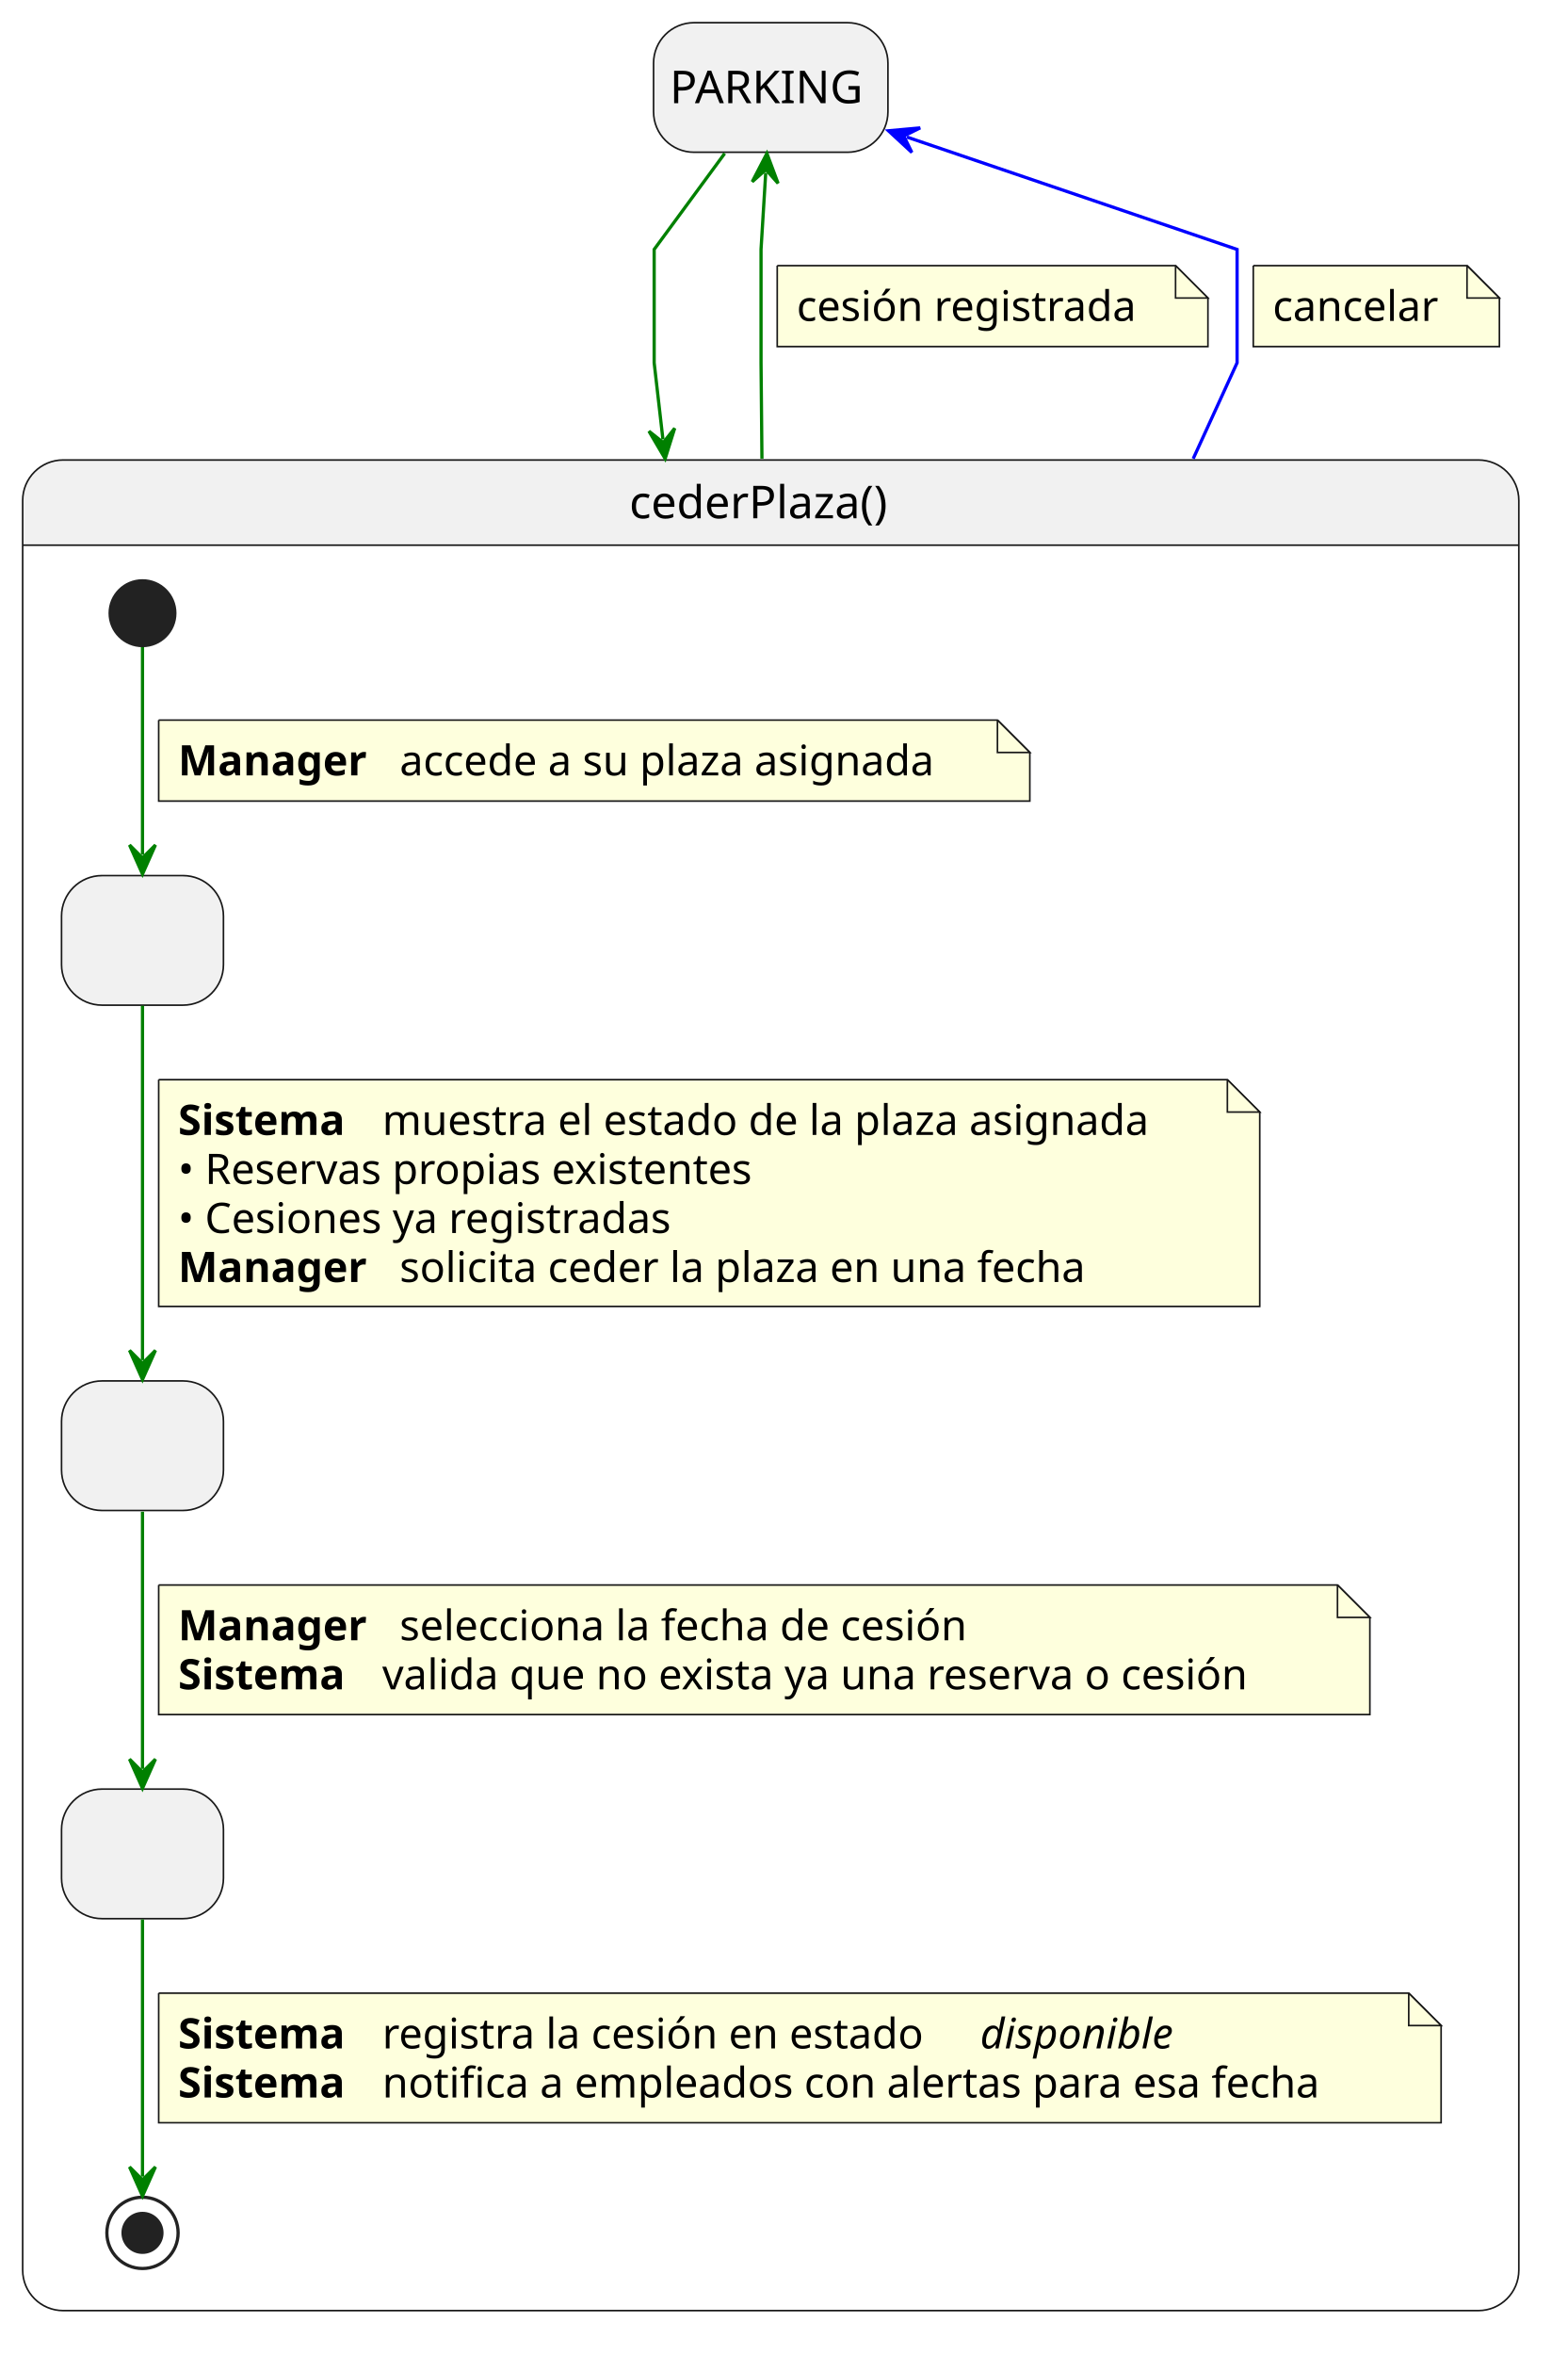
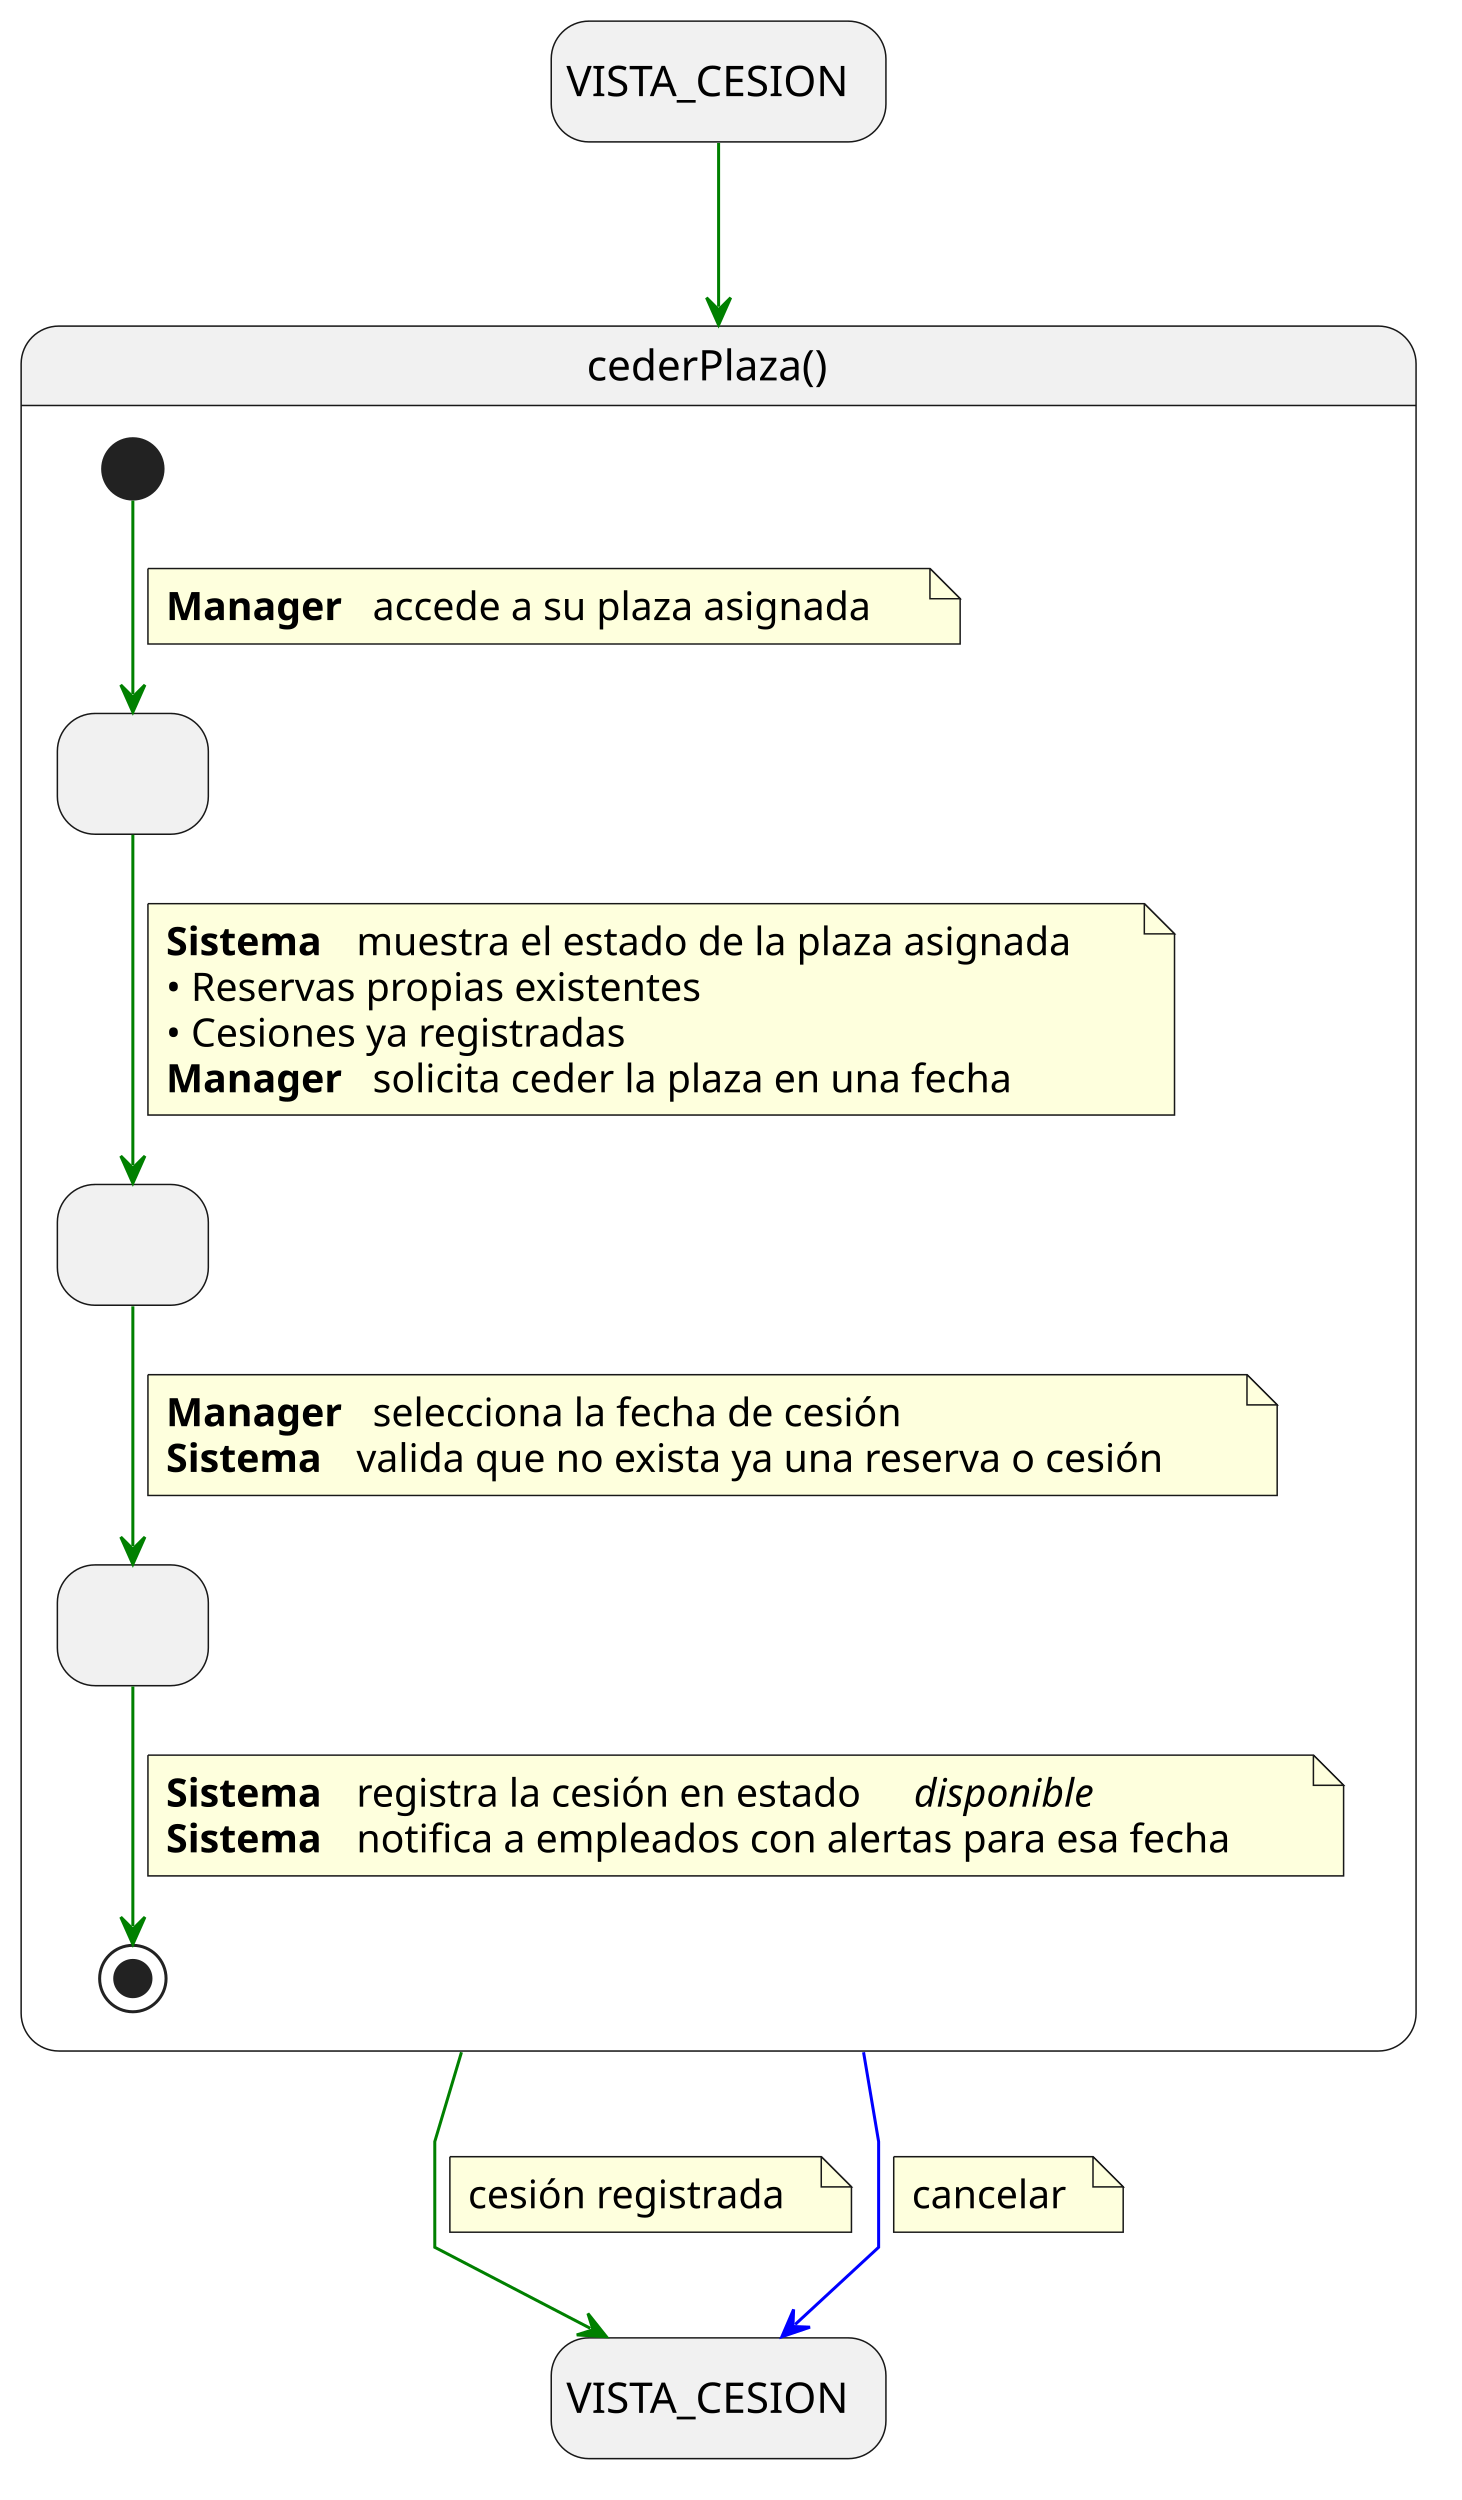
- <svg xmlns="http://www.w3.org/2000/svg" contentStyleType="text/css" data-diagram-type="STATE" height="727px" preserveAspectRatio="none" style="width:484px;height:727px;background:#FFFFFF;" version="1.1" viewBox="0 0 484 727" width="484px" zoomAndPan="magnify">
+ <svg xmlns="http://www.w3.org/2000/svg" contentStyleType="text/css" data-diagram-type="STATE" height="828px" preserveAspectRatio="none" style="width:484px;height:828px;background:#FFFFFF;" version="1.1" viewBox="0 0 484 828" width="484px" zoomAndPan="magnify">
  <defs />
  <g>
-     <rect fill="#F1F1F1" height="40" rx="12.5" ry="12.5" style="stroke:#181818;stroke-width:0.5;" width="72.378" x="201.81" y="7" />
-     <text fill="#000000" font-family="sans-serif" font-size="14" lengthAdjust="spacing" textLength="62.378" x="206.81" y="31.847">PARKING</text>
-     <path d="M19.5,142 L456.5,142 A12.5,12.5 0 0 1 469,154.5 L469,168.297 L7,168.297 L7,154.5 A12.5,12.5 0 0 1 19.5,142" fill="#F1F1F1" />
-     <rect fill="none" height="571.297" rx="12.5" ry="12.5" style="stroke:#181818;stroke-width:0.5;" width="462" x="7" y="142" />
-     <line style="stroke:#181818;stroke-width:0.5;" x1="7" x2="469" y1="168.297" y2="168.297" />
-     <text fill="#000000" font-family="sans-serif" font-size="14" lengthAdjust="spacing" textLength="87.329" x="194.335" y="159.995">cederPlaza()</text>
-     <rect fill="#F1F1F1" height="40" rx="12.5" ry="12.5" style="stroke:#181818;stroke-width:0.5;" width="50" x="19" y="270.297" />
-     <text fill="#000000" font-family="sans-serif" font-size="14" lengthAdjust="spacing" textLength="4.45" x="41.775" y="295.144"> </text>
-     <rect fill="#F1F1F1" height="40" rx="12.5" ry="12.5" style="stroke:#181818;stroke-width:0.5;" width="50" x="19" y="426.297" />
-     <text fill="#000000" font-family="sans-serif" font-size="14" lengthAdjust="spacing" textLength="4.45" x="41.775" y="451.144"> </text>
-     <rect fill="#F1F1F1" height="40" rx="12.5" ry="12.5" style="stroke:#181818;stroke-width:0.5;" width="50" x="19" y="552.297" />
-     <text fill="#000000" font-family="sans-serif" font-size="14" lengthAdjust="spacing" textLength="4.45" x="41.775" y="577.144"> </text>
-     <g class="start_entity" data-qualified-name="cederPlaza..start.cederPlaza" data-source-line="13" id="ent0003">
-       <ellipse cx="44" cy="189.297" fill="#222222" rx="10" ry="10" style="stroke:#222222;stroke-width:1;" />
+     <rect fill="#F1F1F1" height="40" rx="12.5" ry="12.5" style="stroke:#181818;stroke-width:0.5;" width="110.851" x="182.57" y="7" />
+     <text fill="#000000" font-family="sans-serif" font-size="14" lengthAdjust="spacing" textLength="100.851" x="187.57" y="31.847">VISTA_CESION</text>
+     <rect fill="#F1F1F1" height="40" rx="12.5" ry="12.5" style="stroke:#181818;stroke-width:0.5;" width="110.851" x="182.57" y="774.3" />
+     <text fill="#000000" font-family="sans-serif" font-size="14" lengthAdjust="spacing" textLength="100.851" x="187.57" y="799.147">VISTA_CESION</text>
+     <path d="M19.5,108 L456.5,108 A12.5,12.5 0 0 1 469,120.5 L469,134.297 L7,134.297 L7,120.5 A12.5,12.5 0 0 1 19.5,108" fill="#F1F1F1" />
+     <rect fill="none" height="571.297" rx="12.5" ry="12.5" style="stroke:#181818;stroke-width:0.5;" width="462" x="7" y="108" />
+     <line style="stroke:#181818;stroke-width:0.5;" x1="7" x2="469" y1="134.297" y2="134.297" />
+     <text fill="#000000" font-family="sans-serif" font-size="14" lengthAdjust="spacing" textLength="87.329" x="194.335" y="125.995">cederPlaza()</text>
+     <rect fill="#F1F1F1" height="40" rx="12.5" ry="12.5" style="stroke:#181818;stroke-width:0.5;" width="50" x="19" y="236.297" />
+     <text fill="#000000" font-family="sans-serif" font-size="14" lengthAdjust="spacing" textLength="4.45" x="41.775" y="261.144"> </text>
+     <rect fill="#F1F1F1" height="40" rx="12.5" ry="12.5" style="stroke:#181818;stroke-width:0.5;" width="50" x="19" y="392.297" />
+     <text fill="#000000" font-family="sans-serif" font-size="14" lengthAdjust="spacing" textLength="4.45" x="41.775" y="417.144"> </text>
+     <rect fill="#F1F1F1" height="40" rx="12.5" ry="12.5" style="stroke:#181818;stroke-width:0.5;" width="50" x="19" y="518.297" />
+     <text fill="#000000" font-family="sans-serif" font-size="14" lengthAdjust="spacing" textLength="4.45" x="41.775" y="543.144"> </text>
+     <g class="start_entity" data-qualified-name="cederPlaza..start.cederPlaza" data-source-line="15" id="ent0003">
+       <ellipse cx="44" cy="155.297" fill="#222222" rx="10" ry="10" style="stroke:#222222;stroke-width:1;" />
    </g>
-     <g class="end_entity" data-qualified-name="cederPlaza..end.cederPlaza" data-source-line="32" id="ent0007">
-       <ellipse cx="44" cy="689.297" fill="none" rx="11" ry="11" style="stroke:#222222;stroke-width:1;" />
-       <ellipse cx="44" cy="689.297" fill="#222222" rx="6" ry="6" style="stroke:#222222;stroke-width:1;" />
+     <g class="end_entity" data-qualified-name="cederPlaza..end.cederPlaza" data-source-line="34" id="ent0007">
+       <ellipse cx="44" cy="655.297" fill="none" rx="11" ry="11" style="stroke:#222222;stroke-width:1;" />
+       <ellipse cx="44" cy="655.297" fill="#222222" rx="6" ry="6" style="stroke:#222222;stroke-width:1;" />
    </g>
-     <g class="link" data-entity-1="ent0003" data-entity-2="ent0004" data-link-type="dependency" data-source-line="13" id="lnk4">
-       <path d="M44,199.787 C44,215.857 44,242.727 44,263.847" fill="none" id="*start*cederPlaza-to-VisualizandoPlaza" style="stroke:#008000;stroke-width:1;" />
-       <polygon fill="#008000" points="44,269.847,48,260.847,44,264.847,40,260.847,44,269.847" style="stroke:#008000;stroke-width:1;" />
-       <path d="M49,222.297 L49,247.297 L318,247.297 L318,232.297 L308,222.297 L49,222.297" fill="#FEFFDD" style="stroke:#181818;stroke-width:0.5;" />
-       <path d="M308,222.297 L308,232.297 L318,232.297 L308,222.297" fill="#FEFFDD" style="stroke:#181818;stroke-width:0.5;" />
-       <text fill="#000000" font-family="sans-serif" font-size="13" font-weight="700" lengthAdjust="spacing" textLength="64.27" x="55" y="239.364">Manager</text>
-       <text fill="#000000" font-family="sans-serif" font-size="13" lengthAdjust="spacing" textLength="179.664" x="123.402" y="239.364">accede a su plaza asignada</text>
+     <g class="link" data-entity-1="ent0003" data-entity-2="ent0005" data-link-type="dependency" data-source-line="15" id="lnk4">
+       <path d="M44,165.787 C44,181.857 44,208.727 44,229.847" fill="none" id="*start*cederPlaza-to-VisualizandoPlaza" style="stroke:#008000;stroke-width:1;" />
+       <polygon fill="#008000" points="44,235.847,48,226.847,44,230.847,40,226.847,44,235.847" style="stroke:#008000;stroke-width:1;" />
+       <path d="M49,188.297 L49,213.297 L318,213.297 L318,198.297 L308,188.297 L49,188.297" fill="#FEFFDD" style="stroke:#181818;stroke-width:0.5;" />
+       <path d="M308,188.297 L308,198.297 L318,198.297 L308,188.297" fill="#FEFFDD" style="stroke:#181818;stroke-width:0.5;" />
+       <text fill="#000000" font-family="sans-serif" font-size="13" font-weight="700" lengthAdjust="spacing" textLength="64.27" x="55" y="205.364">Manager</text>
+       <text fill="#000000" font-family="sans-serif" font-size="13" lengthAdjust="spacing" textLength="179.664" x="123.402" y="205.364">accede a su plaza asignada</text>
    </g>
-     <g class="link" data-entity-1="ent0004" data-entity-2="ent0005" data-link-type="dependency" data-source-line="18" id="lnk5">
-       <path d="M44,310.487 C44,339.997 44,390.207 44,419.867" fill="none" id="VisualizandoPlaza-to-SeleccionandoFecha" style="stroke:#008000;stroke-width:1;" />
-       <polygon fill="#008000" points="44,425.867,48,416.867,44,420.867,40,416.867,44,425.867" style="stroke:#008000;stroke-width:1;" />
-       <path d="M49,333.297 L49,403.297 L389,403.297 L389,343.297 L379,333.297 L49,333.297" fill="#FEFFDD" style="stroke:#181818;stroke-width:0.5;" />
-       <path d="M379,333.297 L379,343.297 L389,343.297 L379,333.297" fill="#FEFFDD" style="stroke:#181818;stroke-width:0.5;" />
-       <text fill="#000000" font-family="sans-serif" font-size="13" font-weight="700" lengthAdjust="spacing" textLength="58.906" x="55" y="350.364">Sistema</text>
-       <text fill="#000000" font-family="sans-serif" font-size="13" lengthAdjust="spacing" textLength="256.001" x="118.039" y="350.364">muestra el estado de la plaza asignada</text>
-       <text fill="#000000" font-family="sans-serif" font-size="13" lengthAdjust="spacing" textLength="195.076" x="55" y="365.497">• Reservas propias existentes</text>
-       <text fill="#000000" font-family="sans-serif" font-size="13" lengthAdjust="spacing" textLength="167.527" x="55" y="380.629">• Cesiones ya registradas</text>
-       <text fill="#000000" font-family="sans-serif" font-size="13" font-weight="700" lengthAdjust="spacing" textLength="64.27" x="55" y="395.762">Manager</text>
-       <text fill="#000000" font-family="sans-serif" font-size="13" lengthAdjust="spacing" textLength="230.115" x="123.402" y="395.762">solicita ceder la plaza en una fecha</text>
+     <g class="link" data-entity-1="ent0005" data-entity-2="ent0006" data-link-type="dependency" data-source-line="20" id="lnk5">
+       <path d="M44,276.487 C44,305.997 44,356.207 44,385.867" fill="none" id="VisualizandoPlaza-to-SeleccionandoFecha" style="stroke:#008000;stroke-width:1;" />
+       <polygon fill="#008000" points="44,391.867,48,382.867,44,386.867,40,382.867,44,391.867" style="stroke:#008000;stroke-width:1;" />
+       <path d="M49,299.297 L49,369.297 L389,369.297 L389,309.297 L379,299.297 L49,299.297" fill="#FEFFDD" style="stroke:#181818;stroke-width:0.5;" />
+       <path d="M379,299.297 L379,309.297 L389,309.297 L379,299.297" fill="#FEFFDD" style="stroke:#181818;stroke-width:0.5;" />
+       <text fill="#000000" font-family="sans-serif" font-size="13" font-weight="700" lengthAdjust="spacing" textLength="58.906" x="55" y="316.364">Sistema</text>
+       <text fill="#000000" font-family="sans-serif" font-size="13" lengthAdjust="spacing" textLength="256.001" x="118.039" y="316.364">muestra el estado de la plaza asignada</text>
+       <text fill="#000000" font-family="sans-serif" font-size="13" lengthAdjust="spacing" textLength="195.076" x="55" y="331.497">• Reservas propias existentes</text>
+       <text fill="#000000" font-family="sans-serif" font-size="13" lengthAdjust="spacing" textLength="167.527" x="55" y="346.629">• Cesiones ya registradas</text>
+       <text fill="#000000" font-family="sans-serif" font-size="13" font-weight="700" lengthAdjust="spacing" textLength="64.27" x="55" y="361.762">Manager</text>
+       <text fill="#000000" font-family="sans-serif" font-size="13" lengthAdjust="spacing" textLength="230.115" x="123.402" y="361.762">solicita ceder la plaza en una fecha</text>
    </g>
-     <g class="link" data-entity-1="ent0005" data-entity-2="ent0006" data-link-type="dependency" data-source-line="26" id="lnk6">
-       <path d="M44,466.667 C44,489.967 44,522.827 44,546.057" fill="none" id="SeleccionandoFecha-to-CesionRegistrada" style="stroke:#008000;stroke-width:1;" />
-       <polygon fill="#008000" points="44,552.057,48,543.057,44,547.057,40,543.057,44,552.057" style="stroke:#008000;stroke-width:1;" />
-       <path d="M49,489.297 L49,529.297 L423,529.297 L423,499.297 L413,489.297 L49,489.297" fill="#FEFFDD" style="stroke:#181818;stroke-width:0.5;" />
-       <path d="M413,489.297 L413,499.297 L423,499.297 L413,489.297" fill="#FEFFDD" style="stroke:#181818;stroke-width:0.5;" />
-       <text fill="#000000" font-family="sans-serif" font-size="13" font-weight="700" lengthAdjust="spacing" textLength="64.27" x="55" y="506.364">Manager</text>
-       <text fill="#000000" font-family="sans-serif" font-size="13" lengthAdjust="spacing" textLength="190.455" x="123.402" y="506.364">selecciona la fecha de cesión</text>
-       <text fill="#000000" font-family="sans-serif" font-size="13" font-weight="700" lengthAdjust="spacing" textLength="58.906" x="55" y="521.497">Sistema</text>
-       <text fill="#000000" font-family="sans-serif" font-size="13" lengthAdjust="spacing" textLength="290.881" x="118.039" y="521.497">valida que no exista ya una reserva o cesión</text>
+     <g class="link" data-entity-1="ent0006" data-entity-2="ent0007" data-link-type="dependency" data-source-line="28" id="lnk6">
+       <path d="M44,432.667 C44,455.967 44,488.827 44,512.057" fill="none" id="SeleccionandoFecha-to-CesionRegistrada" style="stroke:#008000;stroke-width:1;" />
+       <polygon fill="#008000" points="44,518.057,48,509.057,44,513.057,40,509.057,44,518.057" style="stroke:#008000;stroke-width:1;" />
+       <path d="M49,455.297 L49,495.297 L423,495.297 L423,465.297 L413,455.297 L49,455.297" fill="#FEFFDD" style="stroke:#181818;stroke-width:0.5;" />
+       <path d="M413,455.297 L413,465.297 L423,465.297 L413,455.297" fill="#FEFFDD" style="stroke:#181818;stroke-width:0.5;" />
+       <text fill="#000000" font-family="sans-serif" font-size="13" font-weight="700" lengthAdjust="spacing" textLength="64.27" x="55" y="472.364">Manager</text>
+       <text fill="#000000" font-family="sans-serif" font-size="13" lengthAdjust="spacing" textLength="190.455" x="123.402" y="472.364">selecciona la fecha de cesión</text>
+       <text fill="#000000" font-family="sans-serif" font-size="13" font-weight="700" lengthAdjust="spacing" textLength="58.906" x="55" y="487.497">Sistema</text>
+       <text fill="#000000" font-family="sans-serif" font-size="13" lengthAdjust="spacing" textLength="290.881" x="118.039" y="487.497">valida que no exista ya una reserva o cesión</text>
    </g>
-     <g class="link" data-entity-1="ent0006" data-entity-2="ent0007" data-link-type="dependency" data-source-line="32" id="lnk8">
-       <path d="M44,592.547 C44,617.097 44,652.687 44,671.937" fill="none" id="CesionRegistrada-to-*end*cederPlaza" style="stroke:#008000;stroke-width:1;" />
-       <polygon fill="#008000" points="44,677.937,48,668.937,44,672.937,40,668.937,44,677.937" style="stroke:#008000;stroke-width:1;" />
-       <path d="M49,615.297 L49,655.297 L445,655.297 L445,625.297 L435,615.297 L49,615.297" fill="#FEFFDD" style="stroke:#181818;stroke-width:0.5;" />
-       <path d="M435,615.297 L435,625.297 L445,625.297 L435,615.297" fill="#FEFFDD" style="stroke:#181818;stroke-width:0.5;" />
-       <text fill="#000000" font-family="sans-serif" font-size="13" font-weight="700" lengthAdjust="spacing" textLength="58.906" x="55" y="632.364">Sistema</text>
-       <text fill="#000000" font-family="sans-serif" font-size="13" lengthAdjust="spacing" textLength="180.496" x="118.039" y="632.364">registra la cesión en estado</text>
-       <text fill="#000000" font-family="sans-serif" font-size="13" font-style="italic" lengthAdjust="spacing" textLength="66.555" x="302.666" y="632.364">disponible</text>
-       <text fill="#000000" font-family="sans-serif" font-size="13" font-weight="700" lengthAdjust="spacing" textLength="58.906" x="55" y="647.497">Sistema</text>
-       <text fill="#000000" font-family="sans-serif" font-size="13" lengthAdjust="spacing" textLength="312.857" x="118.039" y="647.497">notifica a empleados con alertas para esa fecha</text>
+     <g class="link" data-entity-1="ent0007" data-entity-2="ent0007" data-link-type="dependency" data-source-line="34" id="lnk8">
+       <path d="M44,558.547 C44,583.097 44,618.687 44,637.937" fill="none" id="CesionRegistrada-to-*end*cederPlaza" style="stroke:#008000;stroke-width:1;" />
+       <polygon fill="#008000" points="44,643.937,48,634.937,44,638.937,40,634.937,44,643.937" style="stroke:#008000;stroke-width:1;" />
+       <path d="M49,581.297 L49,621.297 L445,621.297 L445,591.297 L435,581.297 L49,581.297" fill="#FEFFDD" style="stroke:#181818;stroke-width:0.5;" />
+       <path d="M435,581.297 L435,591.297 L445,591.297 L435,581.297" fill="#FEFFDD" style="stroke:#181818;stroke-width:0.5;" />
+       <text fill="#000000" font-family="sans-serif" font-size="13" font-weight="700" lengthAdjust="spacing" textLength="58.906" x="55" y="598.364">Sistema</text>
+       <text fill="#000000" font-family="sans-serif" font-size="13" lengthAdjust="spacing" textLength="180.496" x="118.039" y="598.364">registra la cesión en estado</text>
+       <text fill="#000000" font-family="sans-serif" font-size="13" font-style="italic" lengthAdjust="spacing" textLength="66.555" x="302.666" y="598.364">disponible</text>
+       <text fill="#000000" font-family="sans-serif" font-size="13" font-weight="700" lengthAdjust="spacing" textLength="58.906" x="55" y="613.497">Sistema</text>
+       <text fill="#000000" font-family="sans-serif" font-size="13" lengthAdjust="spacing" textLength="312.857" x="118.039" y="613.497">notifica a empleados con alertas para esa fecha</text>
    </g>
-     <g class="link" data-entity-1="ent0002" data-entity-2="ent0003" data-link-type="dependency" data-source-line="6" id="lnk2">
-       <path d="M223.77,47.37 C213.71,61.07 202,77 202,77 C202,77 202,112 202,112 C202,112 202.606,117.339 204.706,135.639" fill="none" id="Parking-to-cederPlaza" style="stroke:#008000;stroke-width:1;" />
-       <polygon fill="#008000" points="205.39,141.6,208.338,132.203,204.82,136.633,200.39,133.115,205.39,141.6" style="stroke:#008000;stroke-width:1;" />
+     <g class="link" data-entity-1="ent0002" data-entity-2="ent0004" data-link-type="dependency" data-source-line="8" id="lnk2">
+       <path d="M238,47.35 C238,61.56 238,76.68 238,101.6" fill="none" id="VistaCesionInicio-to-cederPlaza" style="stroke:#008000;stroke-width:1;" />
+       <polygon fill="#008000" points="238,107.6,242,98.6,238,102.6,234,98.6,238,107.6" style="stroke:#008000;stroke-width:1;" />
    </g>
-     <g class="link" data-entity-1="ent0003" data-entity-2="ent0002" data-link-type="dependency" data-source-line="39" id="lnk9">
-       <path d="M235.28,141.6 C235.11,123.3 235,112 235,112 C235,112 235,77 235,77 C235,77 235.617,67.059 236.447,53.359" fill="none" id="cederPlaza-to-Parking" style="stroke:#008000;stroke-width:1;" />
-       <polygon fill="#008000" points="236.81,47.37,232.273,56.112,236.508,52.361,240.258,56.595,236.81,47.37" style="stroke:#008000;stroke-width:1;" />
-       <path d="M240,82 L240,107 L373,107 L373,92 L363,82 L240,82" fill="#FEFFDD" style="stroke:#181818;stroke-width:0.5;" />
-       <path d="M363,82 L363,92 L373,92 L363,82" fill="#FEFFDD" style="stroke:#181818;stroke-width:0.5;" />
-       <text fill="#000000" font-family="sans-serif" font-size="13" lengthAdjust="spacing" textLength="112.461" x="246" y="99.067">cesión registrada</text>
+     <g class="link" data-entity-1="ent0004" data-entity-2="ent0003" data-link-type="dependency" data-source-line="41" id="lnk9">
+       <path d="M152.84,679.7 C147.37,698.01 144,709.3 144,709.3 C144,709.3 144,744.3 144,744.3 C144,744.3 169.249,757.468 195.529,771.158" fill="none" id="cederPlaza-to-VistaCesionFin" style="stroke:#008000;stroke-width:1;" />
+       <polygon fill="#008000" points="200.85,773.93,194.716,766.225,196.416,771.62,191.02,773.319,200.85,773.93" style="stroke:#008000;stroke-width:1;" />
+       <path d="M149,714.3 L149,739.3 L282,739.3 L282,724.3 L272,714.3 L149,714.3" fill="#FEFFDD" style="stroke:#181818;stroke-width:0.5;" />
+       <path d="M272,714.3 L272,724.3 L282,724.3 L272,714.3" fill="#FEFFDD" style="stroke:#181818;stroke-width:0.5;" />
+       <text fill="#000000" font-family="sans-serif" font-size="13" lengthAdjust="spacing" textLength="112.461" x="155" y="731.367">cesión registrada</text>
    </g>
-     <g class="link" data-entity-1="ent0003" data-entity-2="ent0002" data-link-type="dependency" data-source-line="44" id="lnk10">
-       <path d="M368.45,141.6 C376.83,123.3 382,112 382,112 C382,112 382,77 382,77 C382,77 322.68,56.812 280.02,42.302" fill="none" id="cederPlaza-to-Parking-1" style="stroke:#0000FF;stroke-width:1;" />
-       <polygon fill="#0000FF" points="274.34,40.37,281.573,47.055,279.074,41.98,284.149,39.481,274.34,40.37" style="stroke:#0000FF;stroke-width:1;" />
-       <path d="M387,82 L387,107 L463,107 L463,92 L453,82 L387,82" fill="#FEFFDD" style="stroke:#181818;stroke-width:0.5;" />
-       <path d="M453,82 L453,92 L463,92 L453,82" fill="#FEFFDD" style="stroke:#181818;stroke-width:0.5;" />
-       <text fill="#000000" font-family="sans-serif" font-size="13" lengthAdjust="spacing" textLength="55.421" x="393" y="99.067">cancelar</text>
+     <g class="link" data-entity-1="ent0004" data-entity-2="ent0003" data-link-type="dependency" data-source-line="46" id="lnk10">
+       <path d="M286.01,679.7 C289.1,698.01 291,709.3 291,709.3 C291,709.3 291,744.3 291,744.3 C291,744.3 278.166,756.167 263.356,769.857" fill="none" id="cederPlaza-to-VistaCesionFin-1" style="stroke:#0000FF;stroke-width:1;" />
+       <polygon fill="#0000FF" points="258.95,773.93,268.274,770.758,262.622,770.536,262.844,764.884,258.95,773.93" style="stroke:#0000FF;stroke-width:1;" />
+       <path d="M296,714.3 L296,739.3 L372,739.3 L372,724.3 L362,714.3 L296,714.3" fill="#FEFFDD" style="stroke:#181818;stroke-width:0.5;" />
+       <path d="M362,714.3 L362,724.3 L372,724.3 L362,714.3" fill="#FEFFDD" style="stroke:#181818;stroke-width:0.5;" />
+       <text fill="#000000" font-family="sans-serif" font-size="13" lengthAdjust="spacing" textLength="55.421" x="302" y="731.367">cancelar</text>
    </g>
  </g>
</svg>
